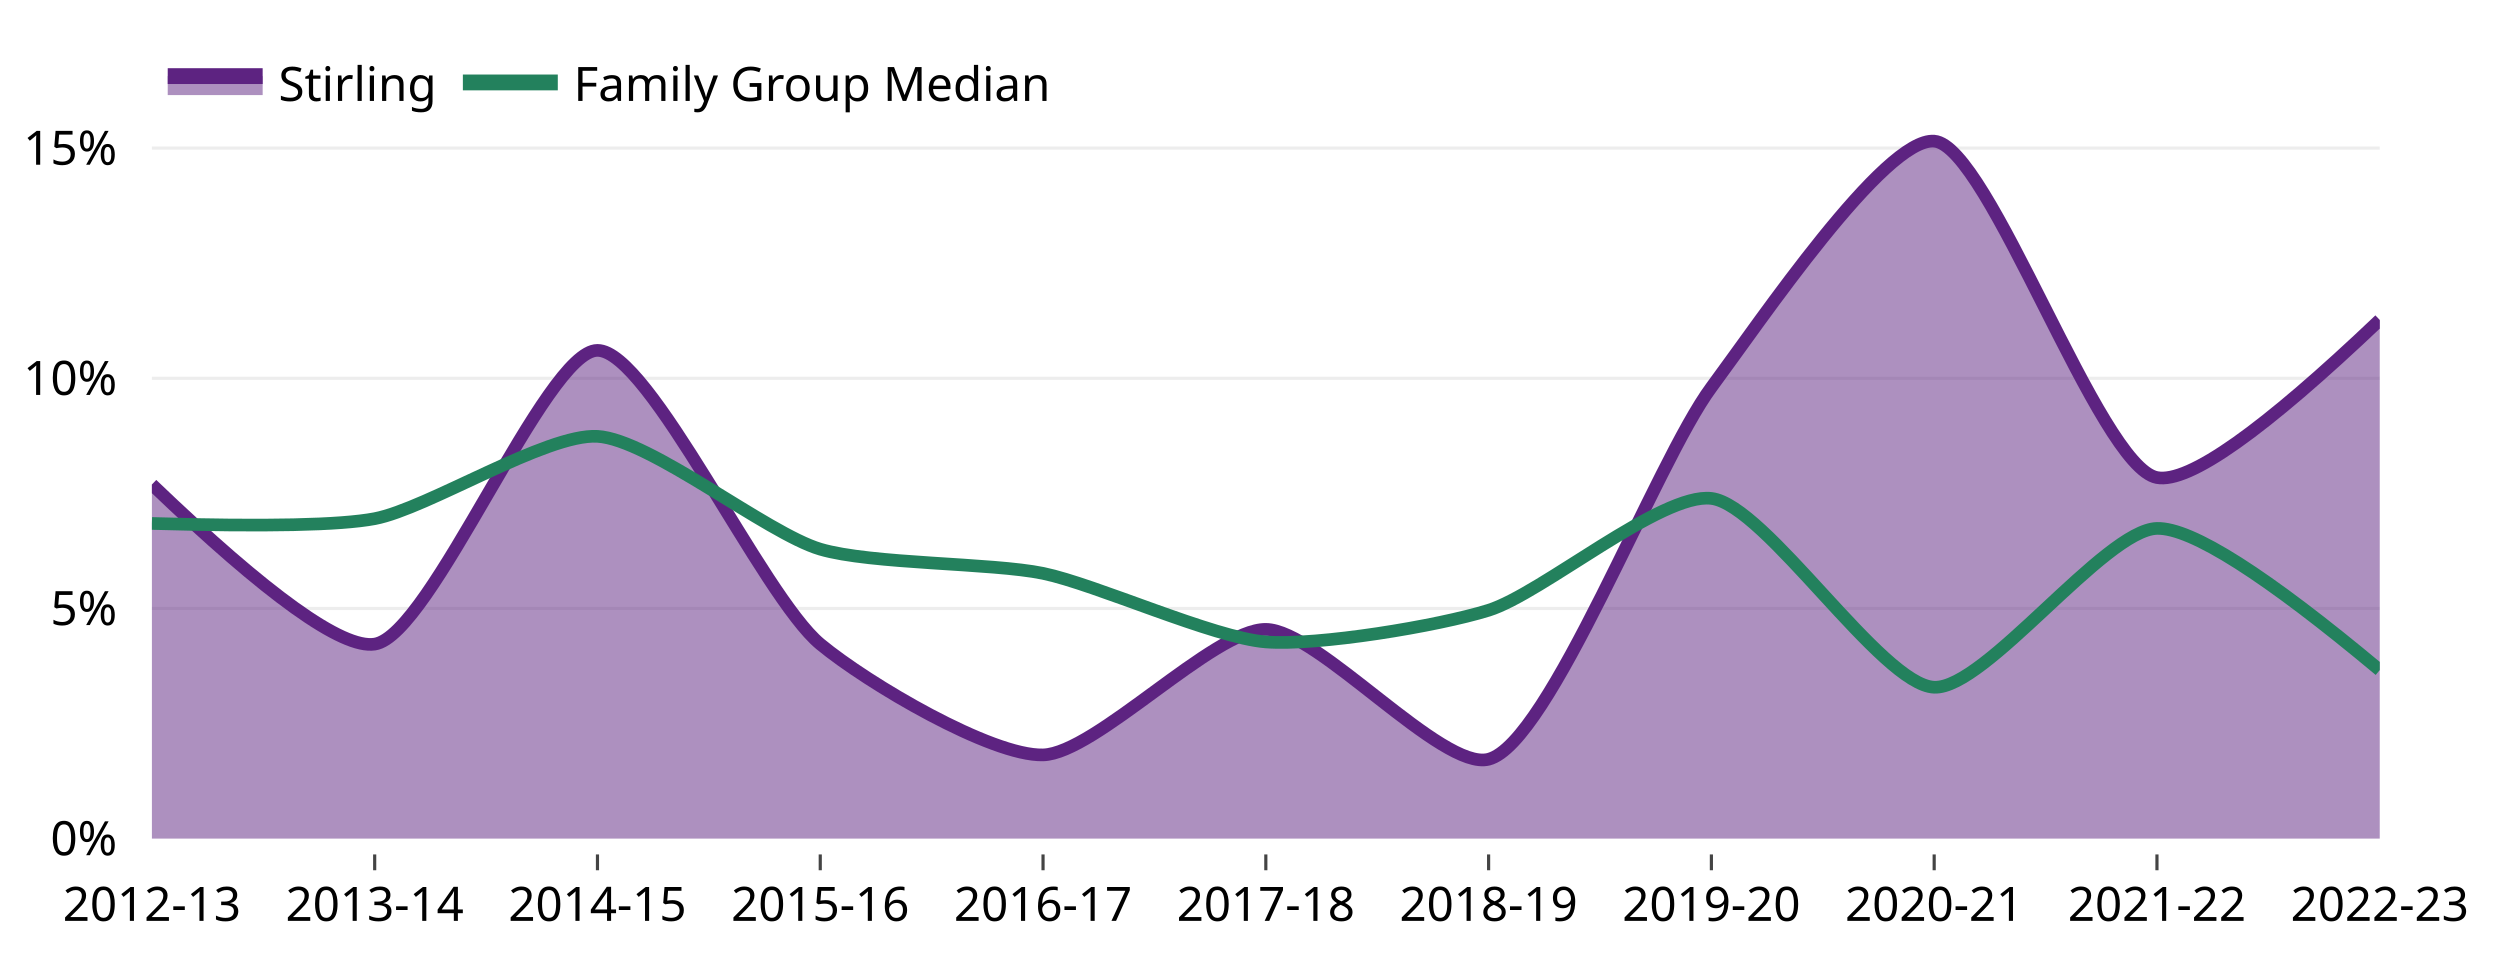
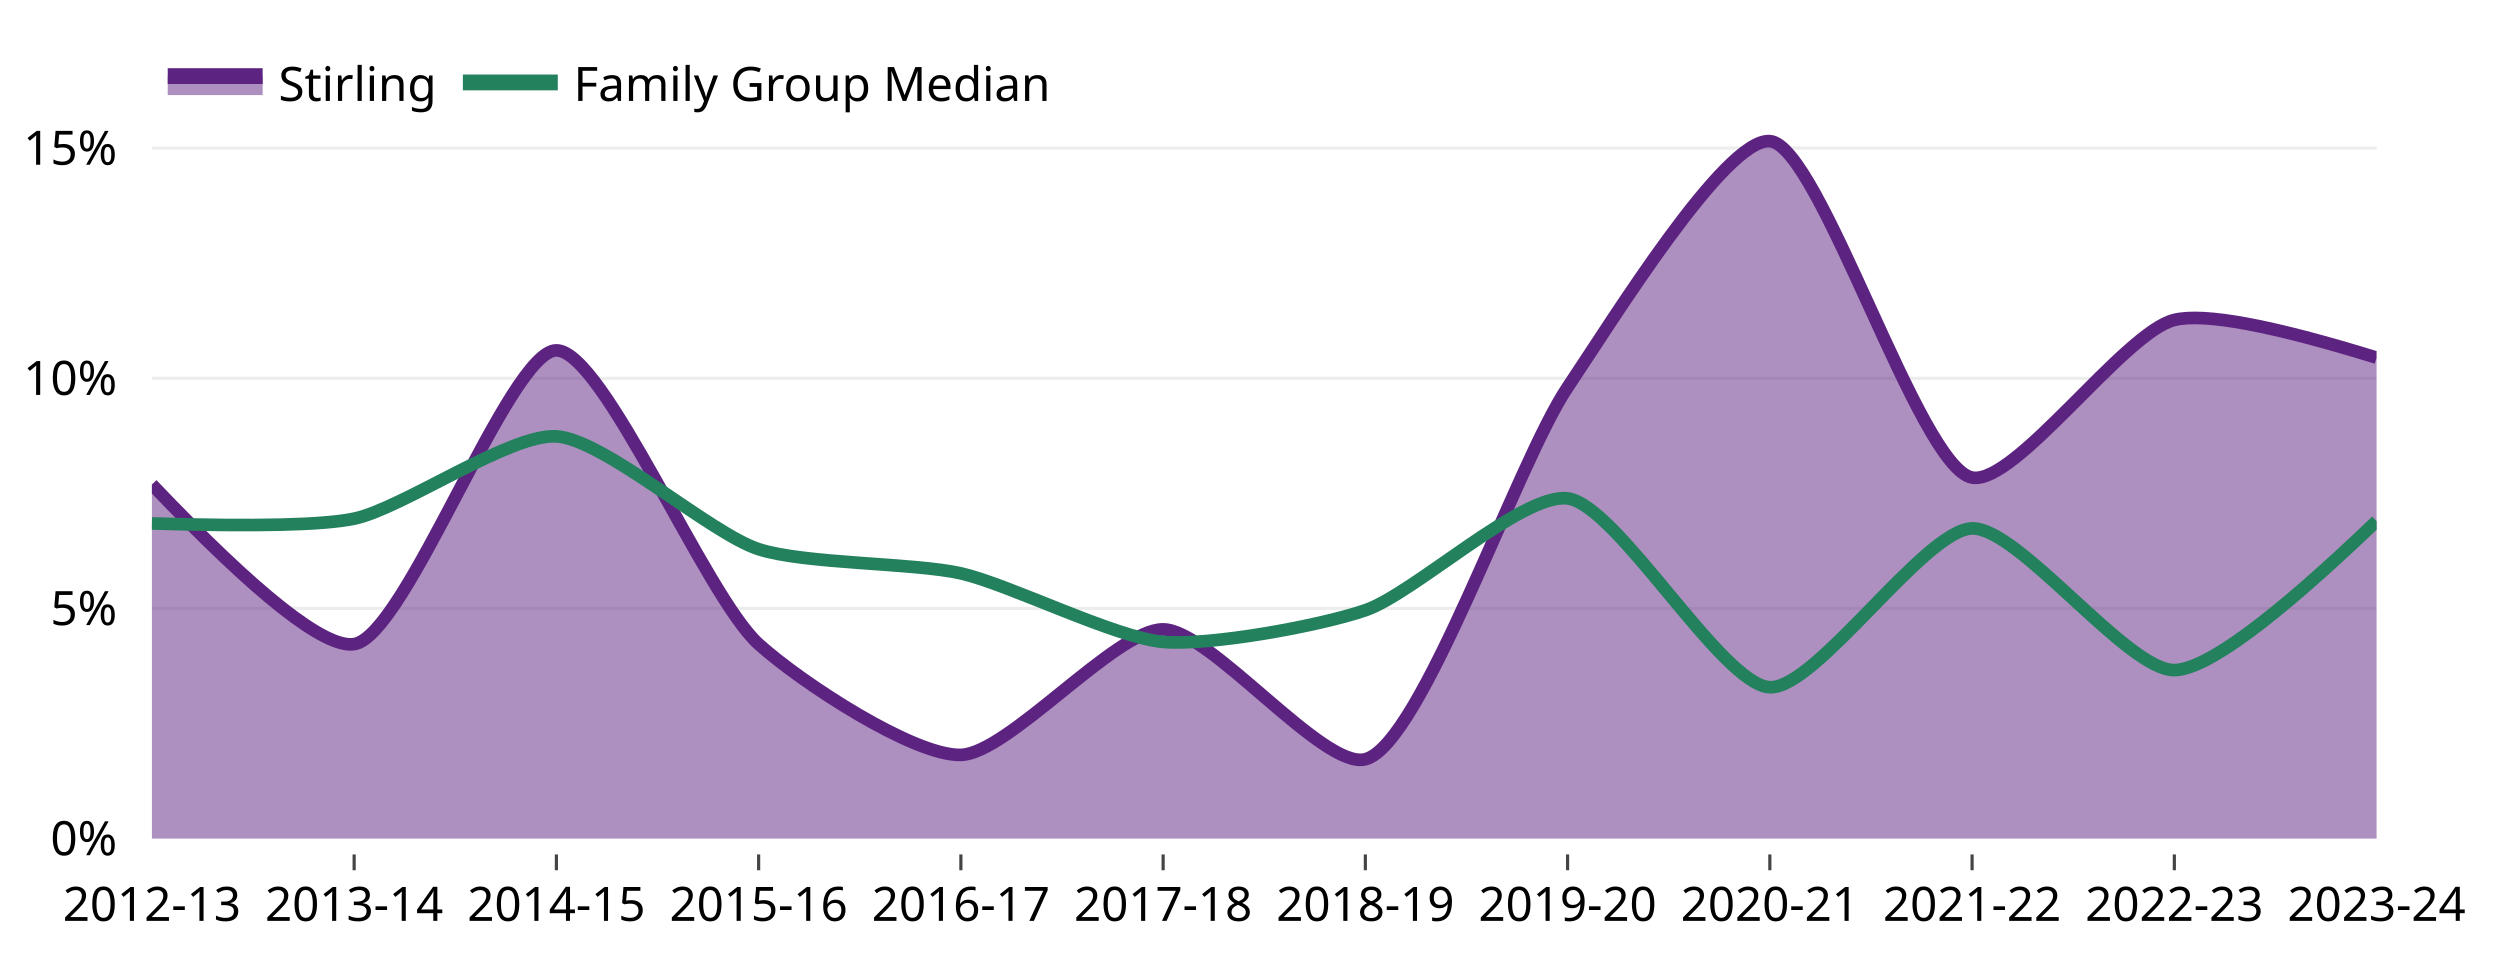
<svg xmlns="http://www.w3.org/2000/svg" class="main-svg" width="790" height="305" style="" viewBox="0 0 790 305">
  <rect x="0" y="0" width="790" height="305" style="fill: rgb(255, 255, 255); fill-opacity: 1;" />
-   <defs id="defs-4ff40f">
+   <defs id="defs-23e2ef">
    <g class="clips">
-       <clipPath id="clip4ff40fxyplot" class="plotclip">
-         <rect width="704" height="232" />
-       </clipPath>
-       <clipPath class="axesclip" id="clip4ff40fx">
-         <rect x="48" y="0" width="704" height="305" />
-       </clipPath>
-       <clipPath class="axesclip" id="clip4ff40fy">
+       <clipPath id="clip23e2efxyplot" class="plotclip">
+         <rect width="703" height="232" />
+       </clipPath>
+       <clipPath class="axesclip" id="clip23e2efx">
+         <rect x="48" y="0" width="703" height="305" />
+       </clipPath>
+       <clipPath class="axesclip" id="clip23e2efy">
        <rect x="0" y="33" width="790" height="232" />
      </clipPath>
-       <clipPath class="axesclip" id="clip4ff40fxy">
-         <rect x="48" y="33" width="704" height="232" />
+       <clipPath class="axesclip" id="clip23e2efxy">
+         <rect x="48" y="33" width="703" height="232" />
      </clipPath>
    </g>
    <g class="gradients" />
    <g class="patterns" />
  </defs>
  <g class="bglayer">
-     <rect class="bg" x="38" y="23" width="724" height="252" style="fill: rgb(0, 0, 0); fill-opacity: 0; stroke-width: 0;" />
+     <rect class="bg" x="38" y="23" width="723" height="252" style="fill: rgb(0, 0, 0); fill-opacity: 0; stroke-width: 0;" />
  </g>
  <g class="layer-below">
    <g class="imagelayer" />
    <g class="shapelayer" />
  </g>
  <g class="cartesianlayer">
    <g class="subplot xy">
      <g class="layer-subplot">
        <g class="shapelayer" />
        <g class="imagelayer" />
      </g>
      <g class="minor-gridlayer">
        <g class="x" />
        <g class="y" />
      </g>
      <g class="gridlayer">
        <g class="x">
-           <path class="xgrid crisp" transform="translate(118.4,0)" d="M0,33v232" style="stroke: rgb(255, 255, 255); stroke-opacity: 1; stroke-width: 1px;" />
-           <path class="xgrid crisp" transform="translate(188.8,0)" d="M0,33v232" style="stroke: rgb(255, 255, 255); stroke-opacity: 1; stroke-width: 1px;" />
-           <path class="xgrid crisp" transform="translate(259.2,0)" d="M0,33v232" style="stroke: rgb(255, 255, 255); stroke-opacity: 1; stroke-width: 1px;" />
-           <path class="xgrid crisp" transform="translate(329.6,0)" d="M0,33v232" style="stroke: rgb(255, 255, 255); stroke-opacity: 1; stroke-width: 1px;" />
-           <path class="xgrid crisp" transform="translate(400,0)" d="M0,33v232" style="stroke: rgb(255, 255, 255); stroke-opacity: 1; stroke-width: 1px;" />
-           <path class="xgrid crisp" transform="translate(470.4,0)" d="M0,33v232" style="stroke: rgb(255, 255, 255); stroke-opacity: 1; stroke-width: 1px;" />
-           <path class="xgrid crisp" transform="translate(540.8,0)" d="M0,33v232" style="stroke: rgb(255, 255, 255); stroke-opacity: 1; stroke-width: 1px;" />
-           <path class="xgrid crisp" transform="translate(611.2,0)" d="M0,33v232" style="stroke: rgb(255, 255, 255); stroke-opacity: 1; stroke-width: 1px;" />
-           <path class="xgrid crisp" transform="translate(681.6,0)" d="M0,33v232" style="stroke: rgb(255, 255, 255); stroke-opacity: 1; stroke-width: 1px;" />
+           <path class="xgrid crisp" transform="translate(111.91,0)" d="M0,33v232" style="stroke: rgb(255, 255, 255); stroke-opacity: 1; stroke-width: 1px;" />
+           <path class="xgrid crisp" transform="translate(175.82,0)" d="M0,33v232" style="stroke: rgb(255, 255, 255); stroke-opacity: 1; stroke-width: 1px;" />
+           <path class="xgrid crisp" transform="translate(239.73,0)" d="M0,33v232" style="stroke: rgb(255, 255, 255); stroke-opacity: 1; stroke-width: 1px;" />
+           <path class="xgrid crisp" transform="translate(303.64,0)" d="M0,33v232" style="stroke: rgb(255, 255, 255); stroke-opacity: 1; stroke-width: 1px;" />
+           <path class="xgrid crisp" transform="translate(367.55,0)" d="M0,33v232" style="stroke: rgb(255, 255, 255); stroke-opacity: 1; stroke-width: 1px;" />
+           <path class="xgrid crisp" transform="translate(431.45,0)" d="M0,33v232" style="stroke: rgb(255, 255, 255); stroke-opacity: 1; stroke-width: 1px;" />
+           <path class="xgrid crisp" transform="translate(495.36,0)" d="M0,33v232" style="stroke: rgb(255, 255, 255); stroke-opacity: 1; stroke-width: 1px;" />
+           <path class="xgrid crisp" transform="translate(559.27,0)" d="M0,33v232" style="stroke: rgb(255, 255, 255); stroke-opacity: 1; stroke-width: 1px;" />
+           <path class="xgrid crisp" transform="translate(623.18,0)" d="M0,33v232" style="stroke: rgb(255, 255, 255); stroke-opacity: 1; stroke-width: 1px;" />
+           <path class="xgrid crisp" transform="translate(687.09,0)" d="M0,33v232" style="stroke: rgb(255, 255, 255); stroke-opacity: 1; stroke-width: 1px;" />
        </g>
        <g class="y">
-           <path class="ygrid crisp" transform="translate(0,192.27)" d="M48,0h704" style="stroke: rgb(237, 237, 237); stroke-opacity: 1; stroke-width: 1px;" />
-           <path class="ygrid crisp" transform="translate(0,119.54)" d="M48,0h704" style="stroke: rgb(237, 237, 237); stroke-opacity: 1; stroke-width: 1px;" />
-           <path class="ygrid crisp" transform="translate(0,46.8)" d="M48,0h704" style="stroke: rgb(237, 237, 237); stroke-opacity: 1; stroke-width: 1px;" />
+           <path class="ygrid crisp" transform="translate(0,192.27)" d="M48,0h703" style="stroke: rgb(237, 237, 237); stroke-opacity: 1; stroke-width: 1px;" />
+           <path class="ygrid crisp" transform="translate(0,119.54)" d="M48,0h703" style="stroke: rgb(237, 237, 237); stroke-opacity: 1; stroke-width: 1px;" />
+           <path class="ygrid crisp" transform="translate(0,46.8)" d="M48,0h703" style="stroke: rgb(237, 237, 237); stroke-opacity: 1; stroke-width: 1px;" />
        </g>
      </g>
      <g class="zerolinelayer">
-         <path class="yzl zl crisp" transform="translate(0,265)" d="M48,0h704" style="stroke: rgb(255, 255, 255); stroke-opacity: 1; stroke-width: 2px;" />
+         <path class="yzl zl crisp" transform="translate(0,265)" d="M48,0h703" style="stroke: rgb(255, 255, 255); stroke-opacity: 1; stroke-width: 2px;" />
      </g>
      <path class="xlines-below" />
      <path class="ylines-below" />
      <g class="overlines-below" />
      <g class="xaxislayer-below" />
      <g class="yaxislayer-below" />
      <g class="overaxes-below" />
-       <g class="plot" transform="translate(48,33)" clip-path="url(#clip4ff40fxyplot)">
+       <g class="plot" transform="translate(48,33)" clip-path="url(#clip23e2efxyplot)">
        <g class="scatterlayer mlayer">
-           <g class="trace scatter trace8258c4" style="stroke-miterlimit: 2;">
+           <g class="trace scatter trace7ee9e2" style="stroke-miterlimit: 2;">
            <g class="fills">
              <g>
-                 <path class="js-fill" d="M704,232L0,232L0,120.1Q55.02,172.87 70.4,170.54C88.24,167.84 124.37,77.72 140.8,77.72C157.23,77.72 192.81,155.31 211.2,170.54C226.3,183.05 265.28,205.97 281.6,205.55C298.14,205.12 335.61,165.76 352,165.88C368.46,166 407.61,210.72 422.4,206.92C441.58,201.99 475.12,113.25 492.8,89.39C508.27,68.51 547.5,10.42 563.2,11.6C580.51,12.91 615.23,114.47 633.6,117.91Q648.71,120.74 704,68.1" style="fill: rgb(93, 35, 129); fill-opacity: 0.5; stroke-width: 0;" />
+                 <path class="js-fill" d="M703,232L0,232L0,120.1Q50.03,172.64 63.91,170.54C80.25,168.07 112.91,77.72 127.82,77.72C142.73,77.72 174.8,155.26 191.73,170.54C205.34,182.83 240.84,205.95 255.64,205.55C270.67,205.14 304.67,165.77 319.55,165.88C334.5,166 370.12,210.34 383.45,206.92C401.14,202.38 431.23,113.33 447.36,89.39C461.35,68.62 497.06,10.56 511.27,11.6C527.05,12.76 558.31,114.78 575.18,117.91C588.81,120.44 623.26,71.95 639.09,68.1Q653.27,64.65 703,80.02" style="fill: rgb(93, 35, 129); fill-opacity: 0.5; stroke-width: 0;" />
              </g>
            </g>
            <g class="errorbars" />
            <g class="lines">
-               <path class="js-line" d="M0,120.1Q55.02,172.87 70.4,170.54C88.24,167.84 124.37,77.72 140.8,77.72C157.23,77.72 192.81,155.31 211.2,170.54C226.3,183.05 265.28,205.97 281.6,205.55C298.14,205.12 335.61,165.76 352,165.88C368.46,166 407.61,210.72 422.4,206.92C441.58,201.99 475.12,113.25 492.8,89.39C508.27,68.51 547.5,10.42 563.2,11.6C580.51,12.91 615.23,114.47 633.6,117.91Q648.71,120.74 704,68.1" style="vector-effect: none; fill: none; stroke: rgb(93, 35, 129); stroke-opacity: 1; stroke-width: 4px; opacity: 1;" />
+               <path class="js-line" d="M0,120.1Q50.03,172.64 63.91,170.54C80.25,168.07 112.91,77.72 127.82,77.72C142.73,77.72 174.8,155.26 191.73,170.54C205.34,182.83 240.84,205.95 255.64,205.55C270.67,205.14 304.67,165.77 319.55,165.88C334.5,166 370.12,210.34 383.45,206.92C401.14,202.38 431.23,113.33 447.36,89.39C461.35,68.62 497.06,10.56 511.27,11.6C527.05,12.76 558.31,114.78 575.18,117.91C588.81,120.44 623.26,71.95 639.09,68.1Q653.27,64.65 703,80.02" style="vector-effect: none; fill: none; stroke: rgb(93, 35, 129); stroke-opacity: 1; stroke-width: 4px; opacity: 1;" />
            </g>
            <g class="points" />
            <g class="text" />
          </g>
-           <g class="trace scatter tracea79944" style="stroke-miterlimit: 2; opacity: 1;">
+           <g class="trace scatter traceffa67d" style="stroke-miterlimit: 2; opacity: 1;">
            <g class="fills" />
            <g class="errorbars" />
            <g class="lines">
-               <path class="js-line" d="M0,132.41Q54.23,133.97 70.4,130.9C87.1,127.73 124.57,103.96 140.8,104.89C157.44,105.85 194.3,135.53 211.2,140.54C227.21,145.29 265.33,144.83 281.6,148.18C298.19,151.6 335.43,168.54 352,169.85C368.28,171.13 406.37,164.85 422.4,159.84C439.27,154.56 476.97,122.61 492.8,124.5C509.93,126.55 546.5,183.47 563.2,184.17C579.37,184.85 617.02,134.42 633.6,133.98Q649.88,133.55 704,178.75" style="vector-effect: none; fill: none; stroke: rgb(35, 129, 93); stroke-opacity: 1; stroke-width: 4px; opacity: 1;" />
+               <path class="js-line" d="M0,132.41Q49.27,133.94 63.91,130.9C79.12,127.74 113.12,103.99 127.82,104.89C142.96,105.82 176.31,135.53 191.73,140.54C206.19,145.24 240.9,144.84 255.64,148.18C270.73,151.6 304.48,168.55 319.55,169.85C334.31,171.12 368.96,164.81 383.45,159.84C398.84,154.56 433.06,122.73 447.36,124.5C463.01,126.43 496.07,183.52 511.27,184.17C525.92,184.8 560.11,134.39 575.18,133.98C589.94,133.58 624.24,178.93 639.09,178.75Q654.07,178.57 703,131.67" style="vector-effect: none; fill: none; stroke: rgb(35, 129, 93); stroke-opacity: 1; stroke-width: 4px; opacity: 1;" />
            </g>
            <g class="points" />
            <g class="text" />
          </g>
        </g>
      </g>
      <g class="overplot" />
      <path class="xlines-above crisp" d="" style="fill: none; stroke-width: 1px; stroke: rgb(0, 0, 0); stroke-opacity: 0;" />
      <path class="ylines-above crisp" d="M0,0" style="fill: none;" />
      <g class="overlines-above" />
      <g class="xaxislayer-above">
-         <path class="xtick ticks crisp" d="M0,275v-5" transform="translate(118.4,0)" style="stroke: rgb(68, 68, 68); stroke-opacity: 1; stroke-width: 1px;" />
-         <path class="xtick ticks crisp" d="M0,275v-5" transform="translate(188.8,0)" style="stroke: rgb(68, 68, 68); stroke-opacity: 1; stroke-width: 1px;" />
-         <path class="xtick ticks crisp" d="M0,275v-5" transform="translate(259.2,0)" style="stroke: rgb(68, 68, 68); stroke-opacity: 1; stroke-width: 1px;" />
-         <path class="xtick ticks crisp" d="M0,275v-5" transform="translate(329.6,0)" style="stroke: rgb(68, 68, 68); stroke-opacity: 1; stroke-width: 1px;" />
-         <path class="xtick ticks crisp" d="M0,275v-5" transform="translate(400,0)" style="stroke: rgb(68, 68, 68); stroke-opacity: 1; stroke-width: 1px;" />
-         <path class="xtick ticks crisp" d="M0,275v-5" transform="translate(470.4,0)" style="stroke: rgb(68, 68, 68); stroke-opacity: 1; stroke-width: 1px;" />
-         <path class="xtick ticks crisp" d="M0,275v-5" transform="translate(540.8,0)" style="stroke: rgb(68, 68, 68); stroke-opacity: 1; stroke-width: 1px;" />
-         <path class="xtick ticks crisp" d="M0,275v-5" transform="translate(611.2,0)" style="stroke: rgb(68, 68, 68); stroke-opacity: 1; stroke-width: 1px;" />
-         <path class="xtick ticks crisp" d="M0,275v-5" transform="translate(681.6,0)" style="stroke: rgb(68, 68, 68); stroke-opacity: 1; stroke-width: 1px;" />
+         <path class="xtick ticks crisp" d="M0,275v-5" transform="translate(111.91,0)" style="stroke: rgb(68, 68, 68); stroke-opacity: 1; stroke-width: 1px;" />
+         <path class="xtick ticks crisp" d="M0,275v-5" transform="translate(175.82,0)" style="stroke: rgb(68, 68, 68); stroke-opacity: 1; stroke-width: 1px;" />
+         <path class="xtick ticks crisp" d="M0,275v-5" transform="translate(239.73,0)" style="stroke: rgb(68, 68, 68); stroke-opacity: 1; stroke-width: 1px;" />
+         <path class="xtick ticks crisp" d="M0,275v-5" transform="translate(303.64,0)" style="stroke: rgb(68, 68, 68); stroke-opacity: 1; stroke-width: 1px;" />
+         <path class="xtick ticks crisp" d="M0,275v-5" transform="translate(367.55,0)" style="stroke: rgb(68, 68, 68); stroke-opacity: 1; stroke-width: 1px;" />
+         <path class="xtick ticks crisp" d="M0,275v-5" transform="translate(431.45,0)" style="stroke: rgb(68, 68, 68); stroke-opacity: 1; stroke-width: 1px;" />
+         <path class="xtick ticks crisp" d="M0,275v-5" transform="translate(495.36,0)" style="stroke: rgb(68, 68, 68); stroke-opacity: 1; stroke-width: 1px;" />
+         <path class="xtick ticks crisp" d="M0,275v-5" transform="translate(559.27,0)" style="stroke: rgb(68, 68, 68); stroke-opacity: 1; stroke-width: 1px;" />
+         <path class="xtick ticks crisp" d="M0,275v-5" transform="translate(623.18,0)" style="stroke: rgb(68, 68, 68); stroke-opacity: 1; stroke-width: 1px;" />
+         <path class="xtick ticks crisp" d="M0,275v-5" transform="translate(687.09,0)" style="stroke: rgb(68, 68, 68); stroke-opacity: 1; stroke-width: 1px;" />
        <g class="xtick">
          <text text-anchor="middle" x="0" y="291" transform="translate(48,0)" style="font-family: 'Segoe UI Semibold'; font-size: 15px; fill: rgb(0, 0, 0); fill-opacity: 1; white-space: pre; opacity: 1;">2012-13</text>
        </g>
        <g class="xtick">
-           <text text-anchor="middle" x="0" y="291" transform="translate(118.4,0)" style="font-family: 'Segoe UI Semibold'; font-size: 15px; fill: rgb(0, 0, 0); fill-opacity: 1; white-space: pre; opacity: 1;">2013-14</text>
-         </g>
-         <g class="xtick">
-           <text text-anchor="middle" x="0" y="291" transform="translate(188.8,0)" style="font-family: 'Segoe UI Semibold'; font-size: 15px; fill: rgb(0, 0, 0); fill-opacity: 1; white-space: pre; opacity: 1;">2014-15</text>
-         </g>
-         <g class="xtick">
-           <text text-anchor="middle" x="0" y="291" transform="translate(259.2,0)" style="font-family: 'Segoe UI Semibold'; font-size: 15px; fill: rgb(0, 0, 0); fill-opacity: 1; white-space: pre; opacity: 1;">2015-16</text>
-         </g>
-         <g class="xtick">
-           <text text-anchor="middle" x="0" y="291" transform="translate(329.6,0)" style="font-family: 'Segoe UI Semibold'; font-size: 15px; fill: rgb(0, 0, 0); fill-opacity: 1; white-space: pre; opacity: 1;">2016-17</text>
-         </g>
-         <g class="xtick">
-           <text text-anchor="middle" x="0" y="291" transform="translate(400,0)" style="font-family: 'Segoe UI Semibold'; font-size: 15px; fill: rgb(0, 0, 0); fill-opacity: 1; white-space: pre; opacity: 1;">2017-18</text>
-         </g>
-         <g class="xtick">
-           <text text-anchor="middle" x="0" y="291" transform="translate(470.4,0)" style="font-family: 'Segoe UI Semibold'; font-size: 15px; fill: rgb(0, 0, 0); fill-opacity: 1; white-space: pre; opacity: 1;">2018-19</text>
-         </g>
-         <g class="xtick">
-           <text text-anchor="middle" x="0" y="291" transform="translate(540.8,0)" style="font-family: 'Segoe UI Semibold'; font-size: 15px; fill: rgb(0, 0, 0); fill-opacity: 1; white-space: pre; opacity: 1;">2019-20</text>
-         </g>
-         <g class="xtick">
-           <text text-anchor="middle" x="0" y="291" transform="translate(611.2,0)" style="font-family: 'Segoe UI Semibold'; font-size: 15px; fill: rgb(0, 0, 0); fill-opacity: 1; white-space: pre; opacity: 1;">2020-21</text>
-         </g>
-         <g class="xtick">
-           <text text-anchor="middle" x="0" y="291" transform="translate(681.6,0)" style="font-family: 'Segoe UI Semibold'; font-size: 15px; fill: rgb(0, 0, 0); fill-opacity: 1; white-space: pre; opacity: 1;">2021-22</text>
-         </g>
-         <g class="xtick">
-           <text text-anchor="middle" x="0" y="291" transform="translate(752,0)" style="font-family: 'Segoe UI Semibold'; font-size: 15px; fill: rgb(0, 0, 0); fill-opacity: 1; white-space: pre; opacity: 1;">2022-23</text>
+           <text text-anchor="middle" x="0" y="291" transform="translate(111.91,0)" style="font-family: 'Segoe UI Semibold'; font-size: 15px; fill: rgb(0, 0, 0); fill-opacity: 1; white-space: pre; opacity: 1;">2013-14</text>
+         </g>
+         <g class="xtick">
+           <text text-anchor="middle" x="0" y="291" transform="translate(175.82,0)" style="font-family: 'Segoe UI Semibold'; font-size: 15px; fill: rgb(0, 0, 0); fill-opacity: 1; white-space: pre; opacity: 1;">2014-15</text>
+         </g>
+         <g class="xtick">
+           <text text-anchor="middle" x="0" y="291" transform="translate(239.73,0)" style="font-family: 'Segoe UI Semibold'; font-size: 15px; fill: rgb(0, 0, 0); fill-opacity: 1; white-space: pre; opacity: 1;">2015-16</text>
+         </g>
+         <g class="xtick">
+           <text text-anchor="middle" x="0" y="291" transform="translate(303.64,0)" style="font-family: 'Segoe UI Semibold'; font-size: 15px; fill: rgb(0, 0, 0); fill-opacity: 1; white-space: pre; opacity: 1;">2016-17</text>
+         </g>
+         <g class="xtick">
+           <text text-anchor="middle" x="0" y="291" transform="translate(367.55,0)" style="font-family: 'Segoe UI Semibold'; font-size: 15px; fill: rgb(0, 0, 0); fill-opacity: 1; white-space: pre; opacity: 1;">2017-18</text>
+         </g>
+         <g class="xtick">
+           <text text-anchor="middle" x="0" y="291" transform="translate(431.45,0)" style="font-family: 'Segoe UI Semibold'; font-size: 15px; fill: rgb(0, 0, 0); fill-opacity: 1; white-space: pre; opacity: 1;">2018-19</text>
+         </g>
+         <g class="xtick">
+           <text text-anchor="middle" x="0" y="291" transform="translate(495.36,0)" style="font-family: 'Segoe UI Semibold'; font-size: 15px; fill: rgb(0, 0, 0); fill-opacity: 1; white-space: pre; opacity: 1;">2019-20</text>
+         </g>
+         <g class="xtick">
+           <text text-anchor="middle" x="0" y="291" transform="translate(559.27,0)" style="font-family: 'Segoe UI Semibold'; font-size: 15px; fill: rgb(0, 0, 0); fill-opacity: 1; white-space: pre; opacity: 1;">2020-21</text>
+         </g>
+         <g class="xtick">
+           <text text-anchor="middle" x="0" y="291" transform="translate(623.18,0)" style="font-family: 'Segoe UI Semibold'; font-size: 15px; fill: rgb(0, 0, 0); fill-opacity: 1; white-space: pre; opacity: 1;">2021-22</text>
+         </g>
+         <g class="xtick">
+           <text text-anchor="middle" x="0" y="291" transform="translate(687.09,0)" style="font-family: 'Segoe UI Semibold'; font-size: 15px; fill: rgb(0, 0, 0); fill-opacity: 1; white-space: pre; opacity: 1;">2022-23</text>
+         </g>
+         <g class="xtick">
+           <text text-anchor="middle" x="0" y="291" transform="translate(751,0)" style="font-family: 'Segoe UI Semibold'; font-size: 15px; fill: rgb(0, 0, 0); fill-opacity: 1; white-space: pre; opacity: 1;">2023-24</text>
        </g>
      </g>
      <g class="yaxislayer-above">
        <g class="ytick">
          <text text-anchor="end" x="37" y="5.25" transform="translate(0,265)" style="font-family: 'Segoe UI Semibold'; font-size: 15px; fill: rgb(0, 0, 0); fill-opacity: 1; white-space: pre; opacity: 1;">0%</text>
        </g>
        <g class="ytick">
          <text text-anchor="end" x="37" y="5.25" style="font-family: 'Segoe UI Semibold'; font-size: 15px; fill: rgb(0, 0, 0); fill-opacity: 1; white-space: pre; opacity: 1;" transform="translate(0,192.27)">5%</text>
        </g>
        <g class="ytick">
          <text text-anchor="end" x="37" y="5.25" style="font-family: 'Segoe UI Semibold'; font-size: 15px; fill: rgb(0, 0, 0); fill-opacity: 1; white-space: pre; opacity: 1;" transform="translate(0,119.54)">10%</text>
        </g>
        <g class="ytick">
          <text text-anchor="end" x="37" y="5.25" style="font-family: 'Segoe UI Semibold'; font-size: 15px; fill: rgb(0, 0, 0); fill-opacity: 1; white-space: pre; opacity: 1;" transform="translate(0,46.8)">15%</text>
        </g>
      </g>
      <g class="overaxes-above" />
    </g>
  </g>
  <g class="polarlayer" />
  <g class="smithlayer" />
  <g class="ternarylayer" />
  <g class="geolayer" />
  <g class="funnelarealayer" />
  <g class="pielayer" />
  <g class="iciclelayer" />
  <g class="treemaplayer" />
  <g class="sunburstlayer" />
  <g class="glimages" />
-   <defs id="topdefs-4ff40f">
+   <defs id="topdefs-23e2ef">
    <g class="clips" />
-     <clipPath id="legend4ff40f">
+     <clipPath id="legend23e2ef">
      <rect width="285" height="33" x="0" y="0" />
    </clipPath>
  </defs>
  <g class="layer-above">
    <g class="imagelayer" />
    <g class="shapelayer" />
  </g>
  <g class="infolayer">
    <g class="legend" pointer-events="all" transform="translate(48,9.8)">
      <rect class="bg" shape-rendering="crispEdges" width="285" height="33" x="0" y="0" style="stroke: rgb(68, 68, 68); stroke-opacity: 1; fill: rgb(0, 0, 0); fill-opacity: 0; stroke-width: 0px;" />
-       <g class="scrollbox" transform="" clip-path="url(#legend4ff40f)">
+       <g class="scrollbox" transform="" clip-path="url(#legend23e2ef)">
        <g class="groups">
          <g class="traces" transform="translate(0,16.25)" style="opacity: 1;">
            <text class="legendtext" text-anchor="start" x="40" y="5.85" style="font-family: 'Segoe UI Semibold'; font-size: 15px; fill: rgb(0, 0, 0); fill-opacity: 1; white-space: pre;">Stirling</text>
            <g class="layers">
              <g class="legendfill">
                <path class="js-fill" d="M5,-2h30v6h-30z" style="stroke-width: 0; fill: rgb(93, 35, 129); fill-opacity: 0.5;" />
              </g>
              <g class="legendlines">
                <path class="js-line" d="M5,-2h30" style="fill: none; stroke: rgb(93, 35, 129); stroke-opacity: 1; stroke-width: 5px;" />
              </g>
              <g class="legendsymbols">
                <g class="legendpoints" />
              </g>
            </g>
            <rect class="legendtoggle" x="0" y="-11.25" width="90.766" height="22.5" style="fill: rgb(0, 0, 0); fill-opacity: 0;" />
          </g>
          <g class="traces" transform="translate(93.26562,16.25)" style="opacity: 1;">
            <text class="legendtext" text-anchor="start" x="40" y="5.85" style="font-family: 'Segoe UI Semibold'; font-size: 15px; fill: rgb(0, 0, 0); fill-opacity: 1; white-space: pre;">Family Group Median</text>
            <g class="layers" style="opacity: 1;">
              <g class="legendfill" />
              <g class="legendlines">
                <path class="js-line" d="M5,0h30" style="fill: none; stroke: rgb(35, 129, 93); stroke-opacity: 1; stroke-width: 5px;" />
              </g>
              <g class="legendsymbols">
                <g class="legendpoints" />
              </g>
            </g>
            <rect class="legendtoggle" x="0" y="-11.25" width="188.609" height="22.5" style="fill: rgb(0, 0, 0); fill-opacity: 0;" />
          </g>
        </g>
      </g>
      <rect class="scrollbar" rx="20" ry="3" width="0" height="0" x="0" y="0" style="fill: rgb(128, 139, 164); fill-opacity: 1;" />
    </g>
    <g class="g-gtitle" />
    <g class="g-xtitle" />
    <g class="g-ytitle" />
  </g>
</svg>
